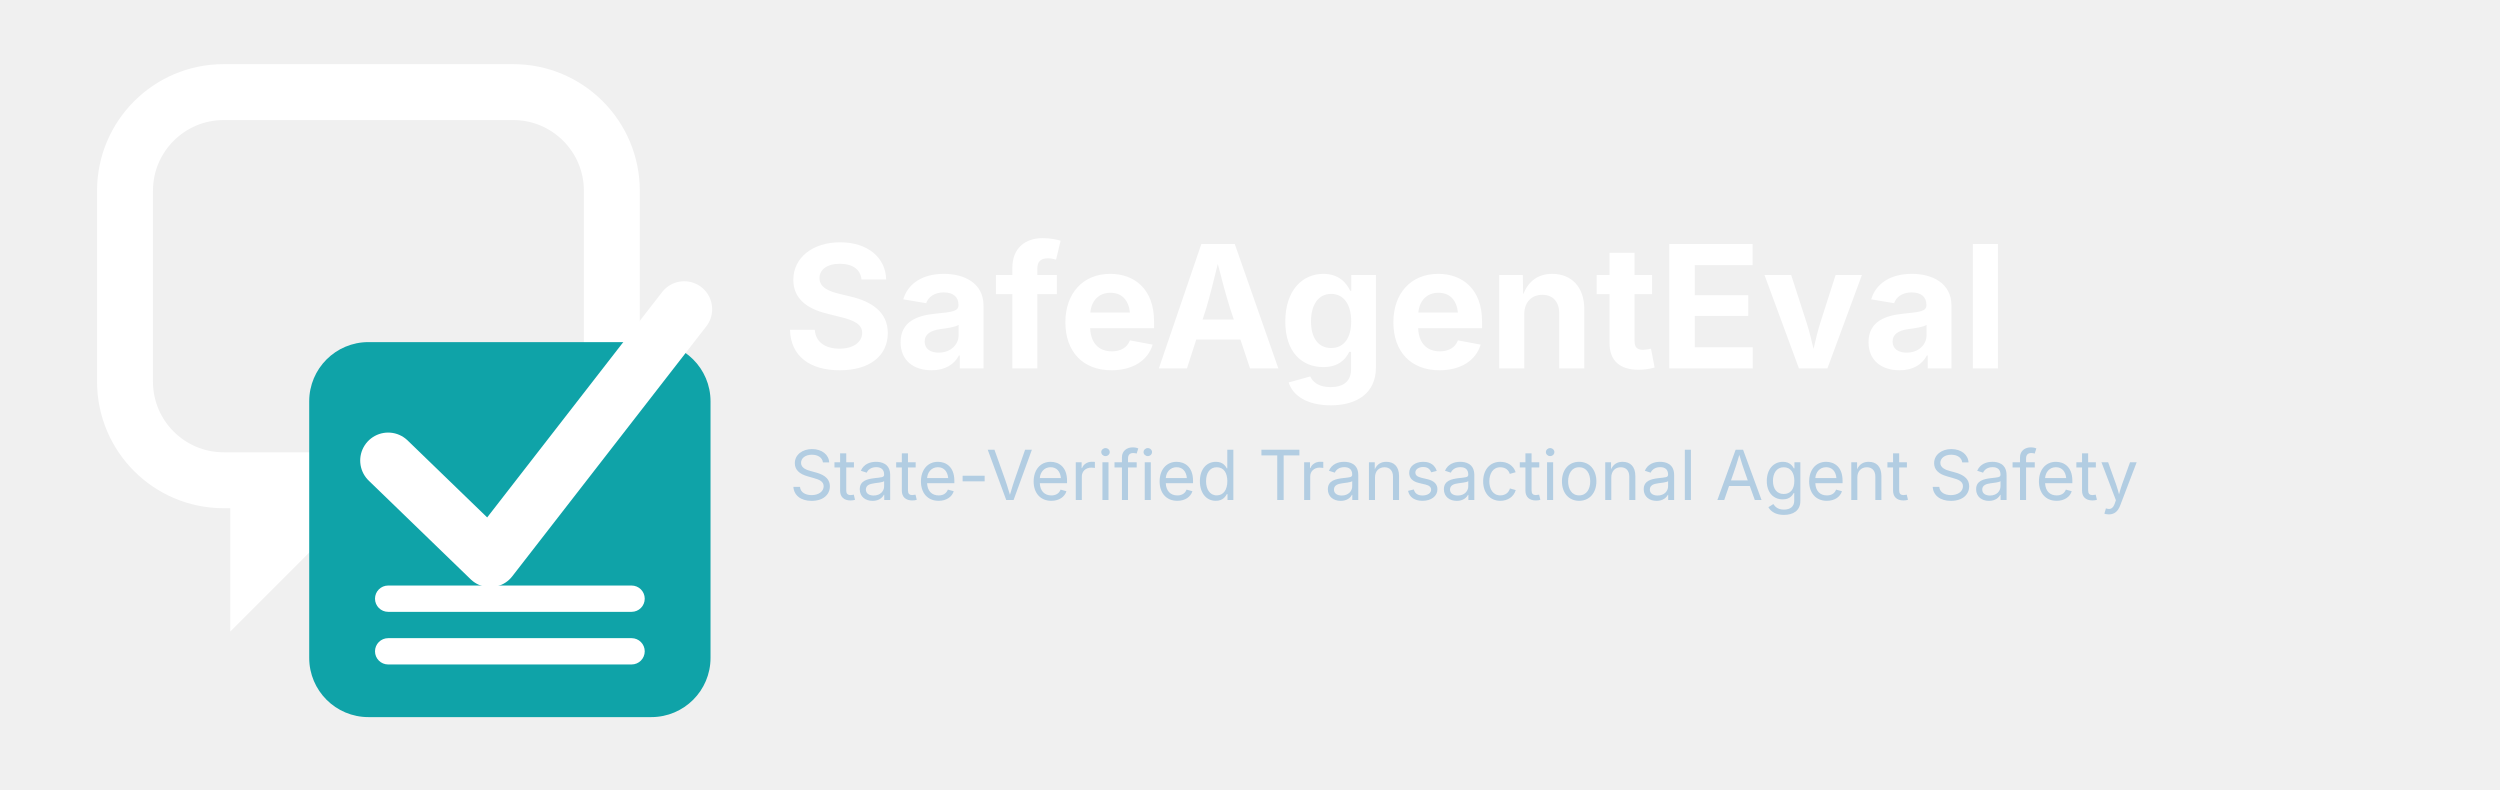
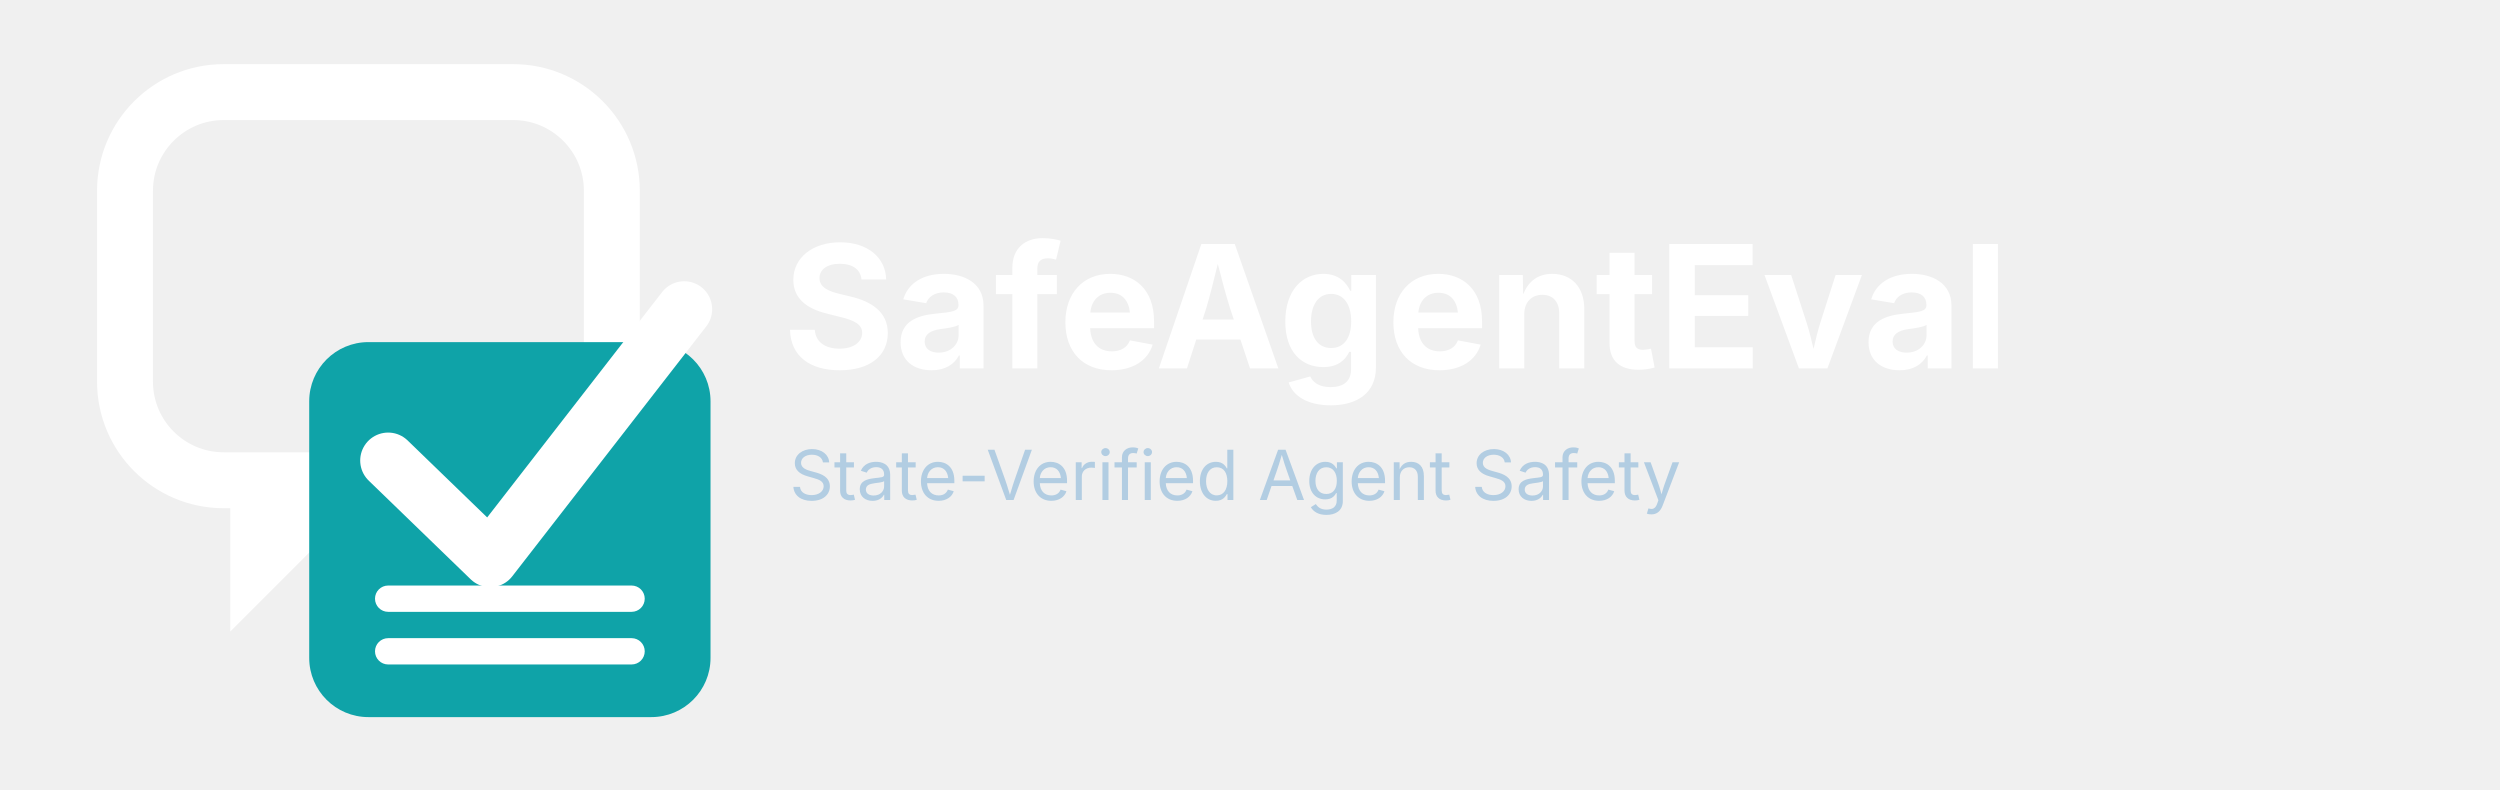
<svg xmlns="http://www.w3.org/2000/svg" viewBox="0 0 760 240" role="img" aria-label="SafeAgentEval">
  <g>
    <rect x="38" y="28" width="148" height="118" rx="30" fill="none" stroke="#FFFFFF" stroke-width="17" />
    <path d="M70 138 L70 192 L116 146 Z" fill="#FFFFFF" />
    <rect x="94" y="104" width="122" height="114" rx="18" fill="#0FA3A8" />
    <path d="M118 140 L149 170 L208 94" fill="none" stroke="#FFFFFF" stroke-width="17" stroke-linecap="round" stroke-linejoin="round" />
    <rect x="114" y="178" width="82" height="8" rx="4" fill="#FFFFFF" />
    <rect x="114" y="194" width="82" height="8" rx="4" fill="#FFFFFF" />
  </g>
  <text x="238" y="112" font-family="Inter, Arial, sans-serif" font-size="52" font-weight="700" fill="#FFFFFF">SafeAgentEval</text>
-   <text x="240" y="152" font-family="Inter, Arial, sans-serif" font-size="21" fill="#B2CDE2">State-Verified Transactional Agent Safety</text>
+   <text x="240" y="152" font-family="Inter, Arial, sans-serif" font-size="21" fill="#B2CDE2">State-Verified Agent Safety</text>
</svg>
